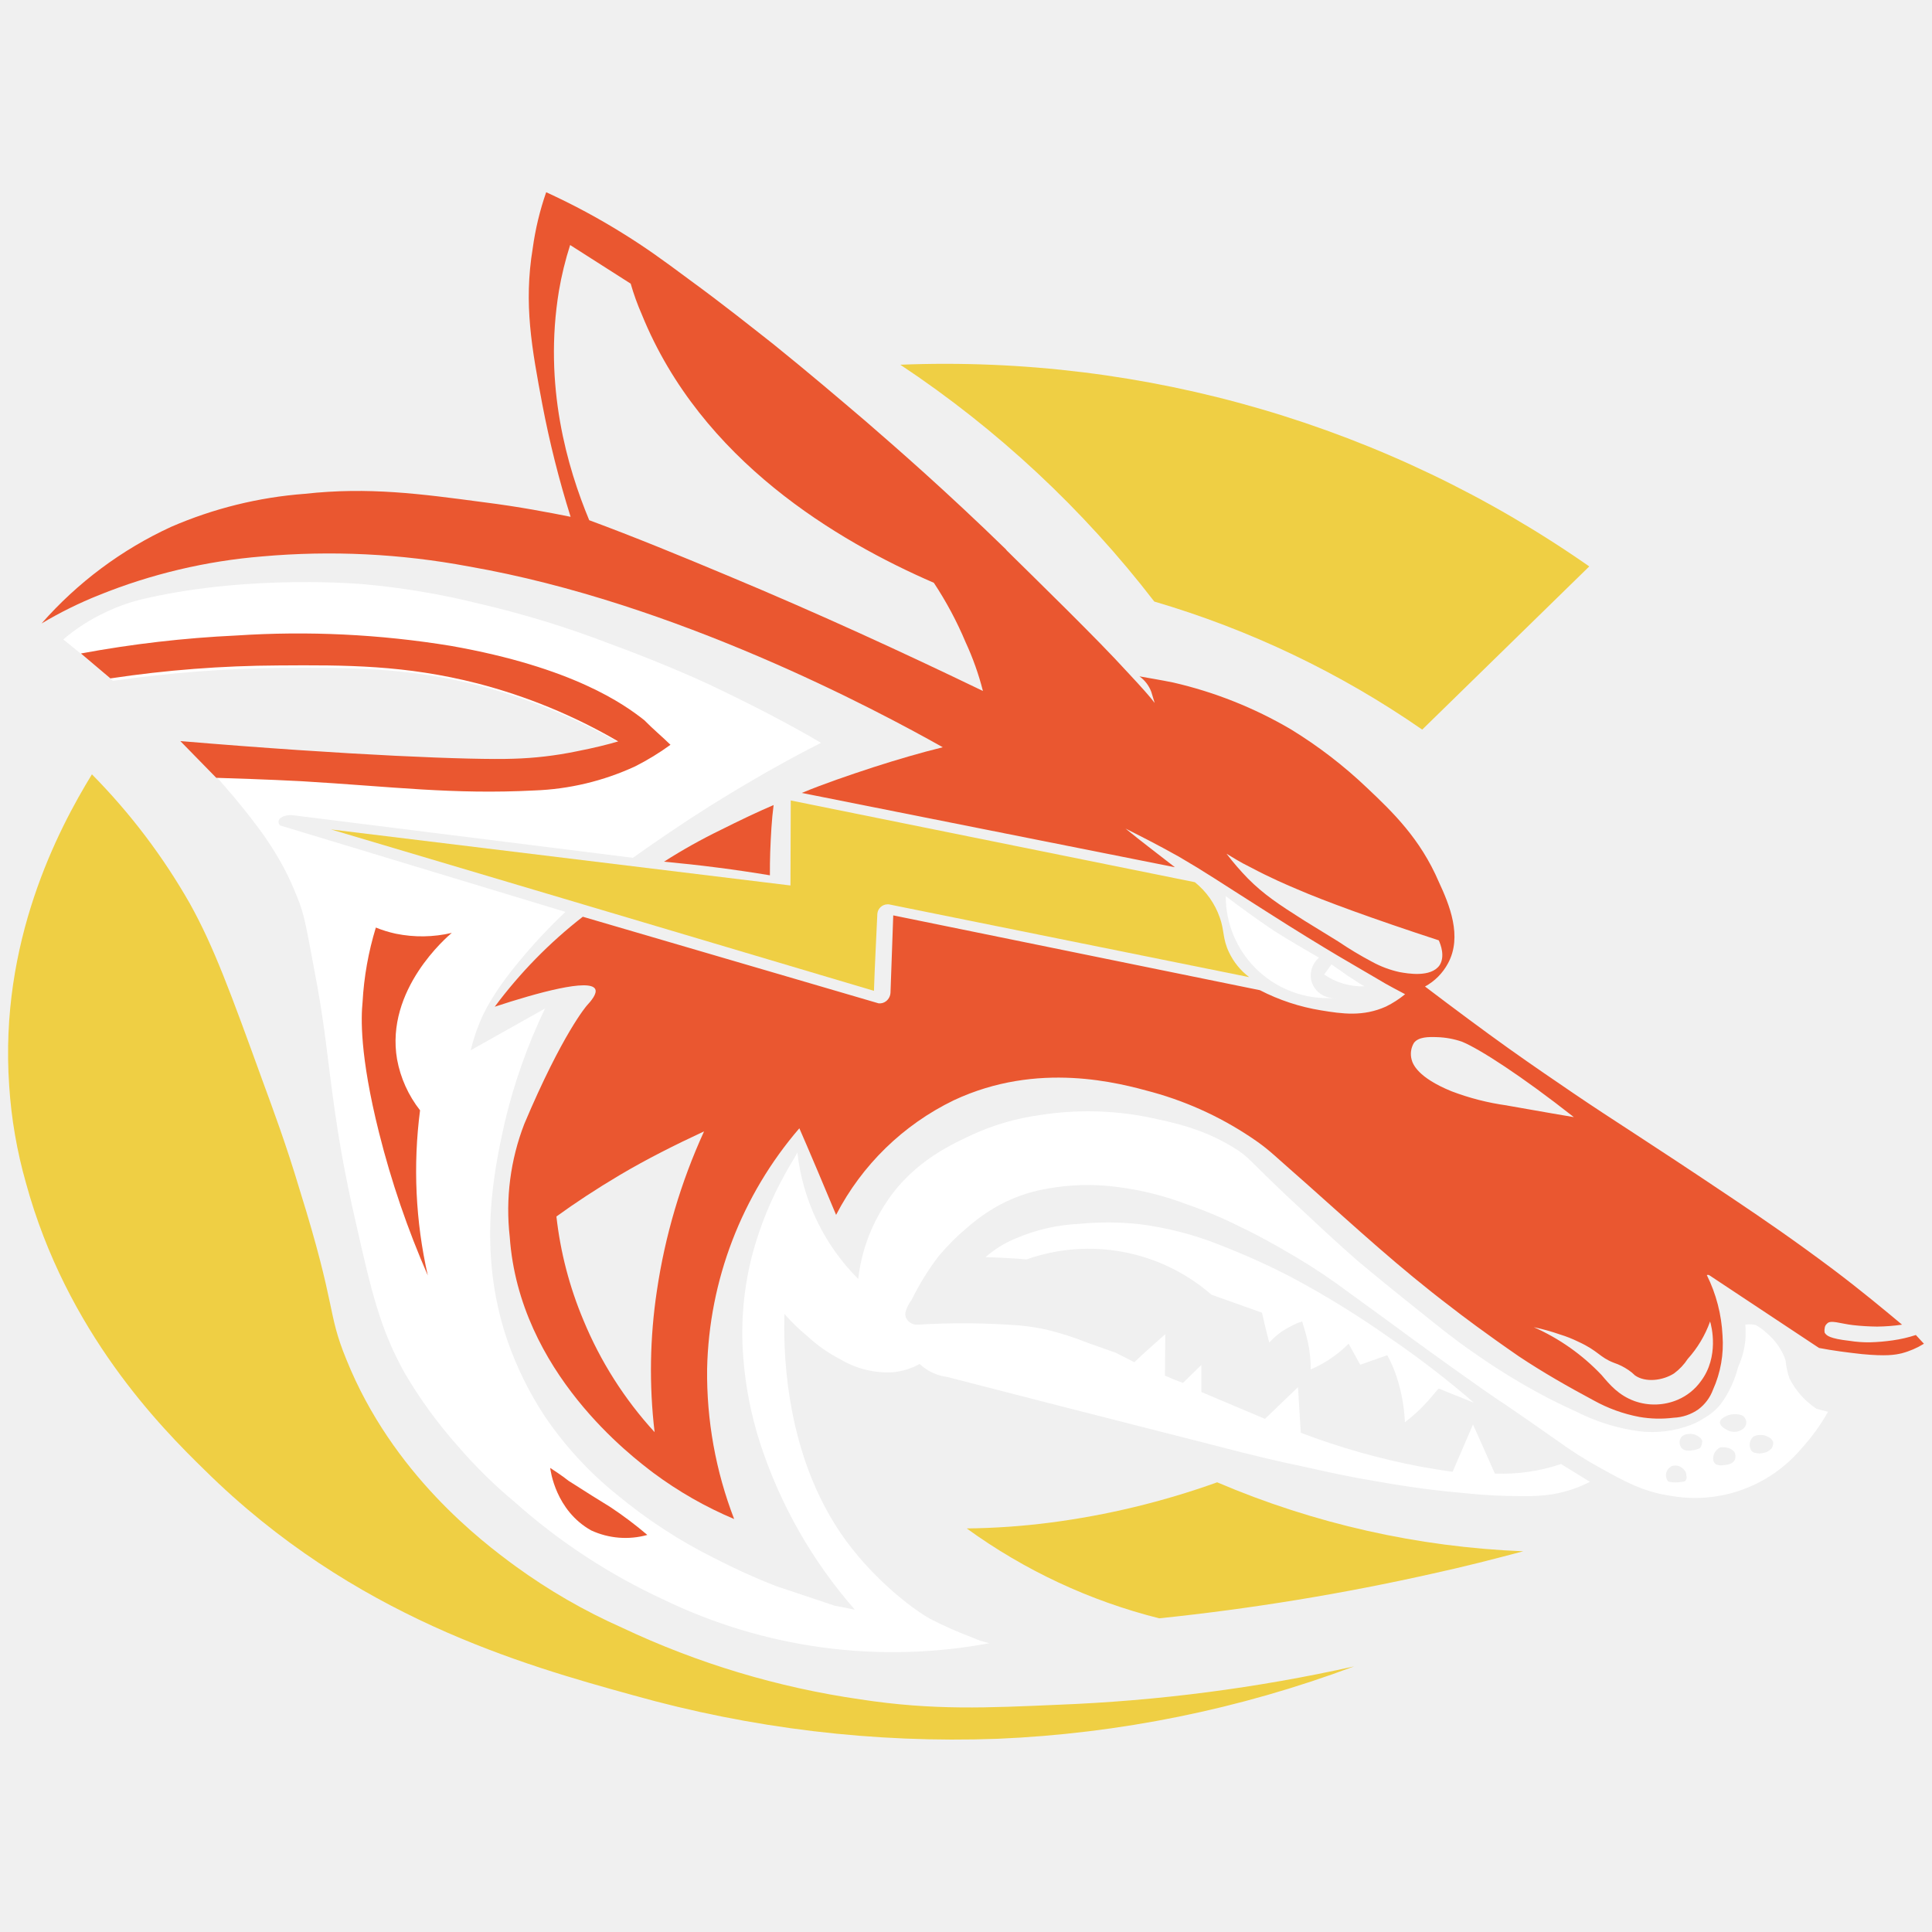
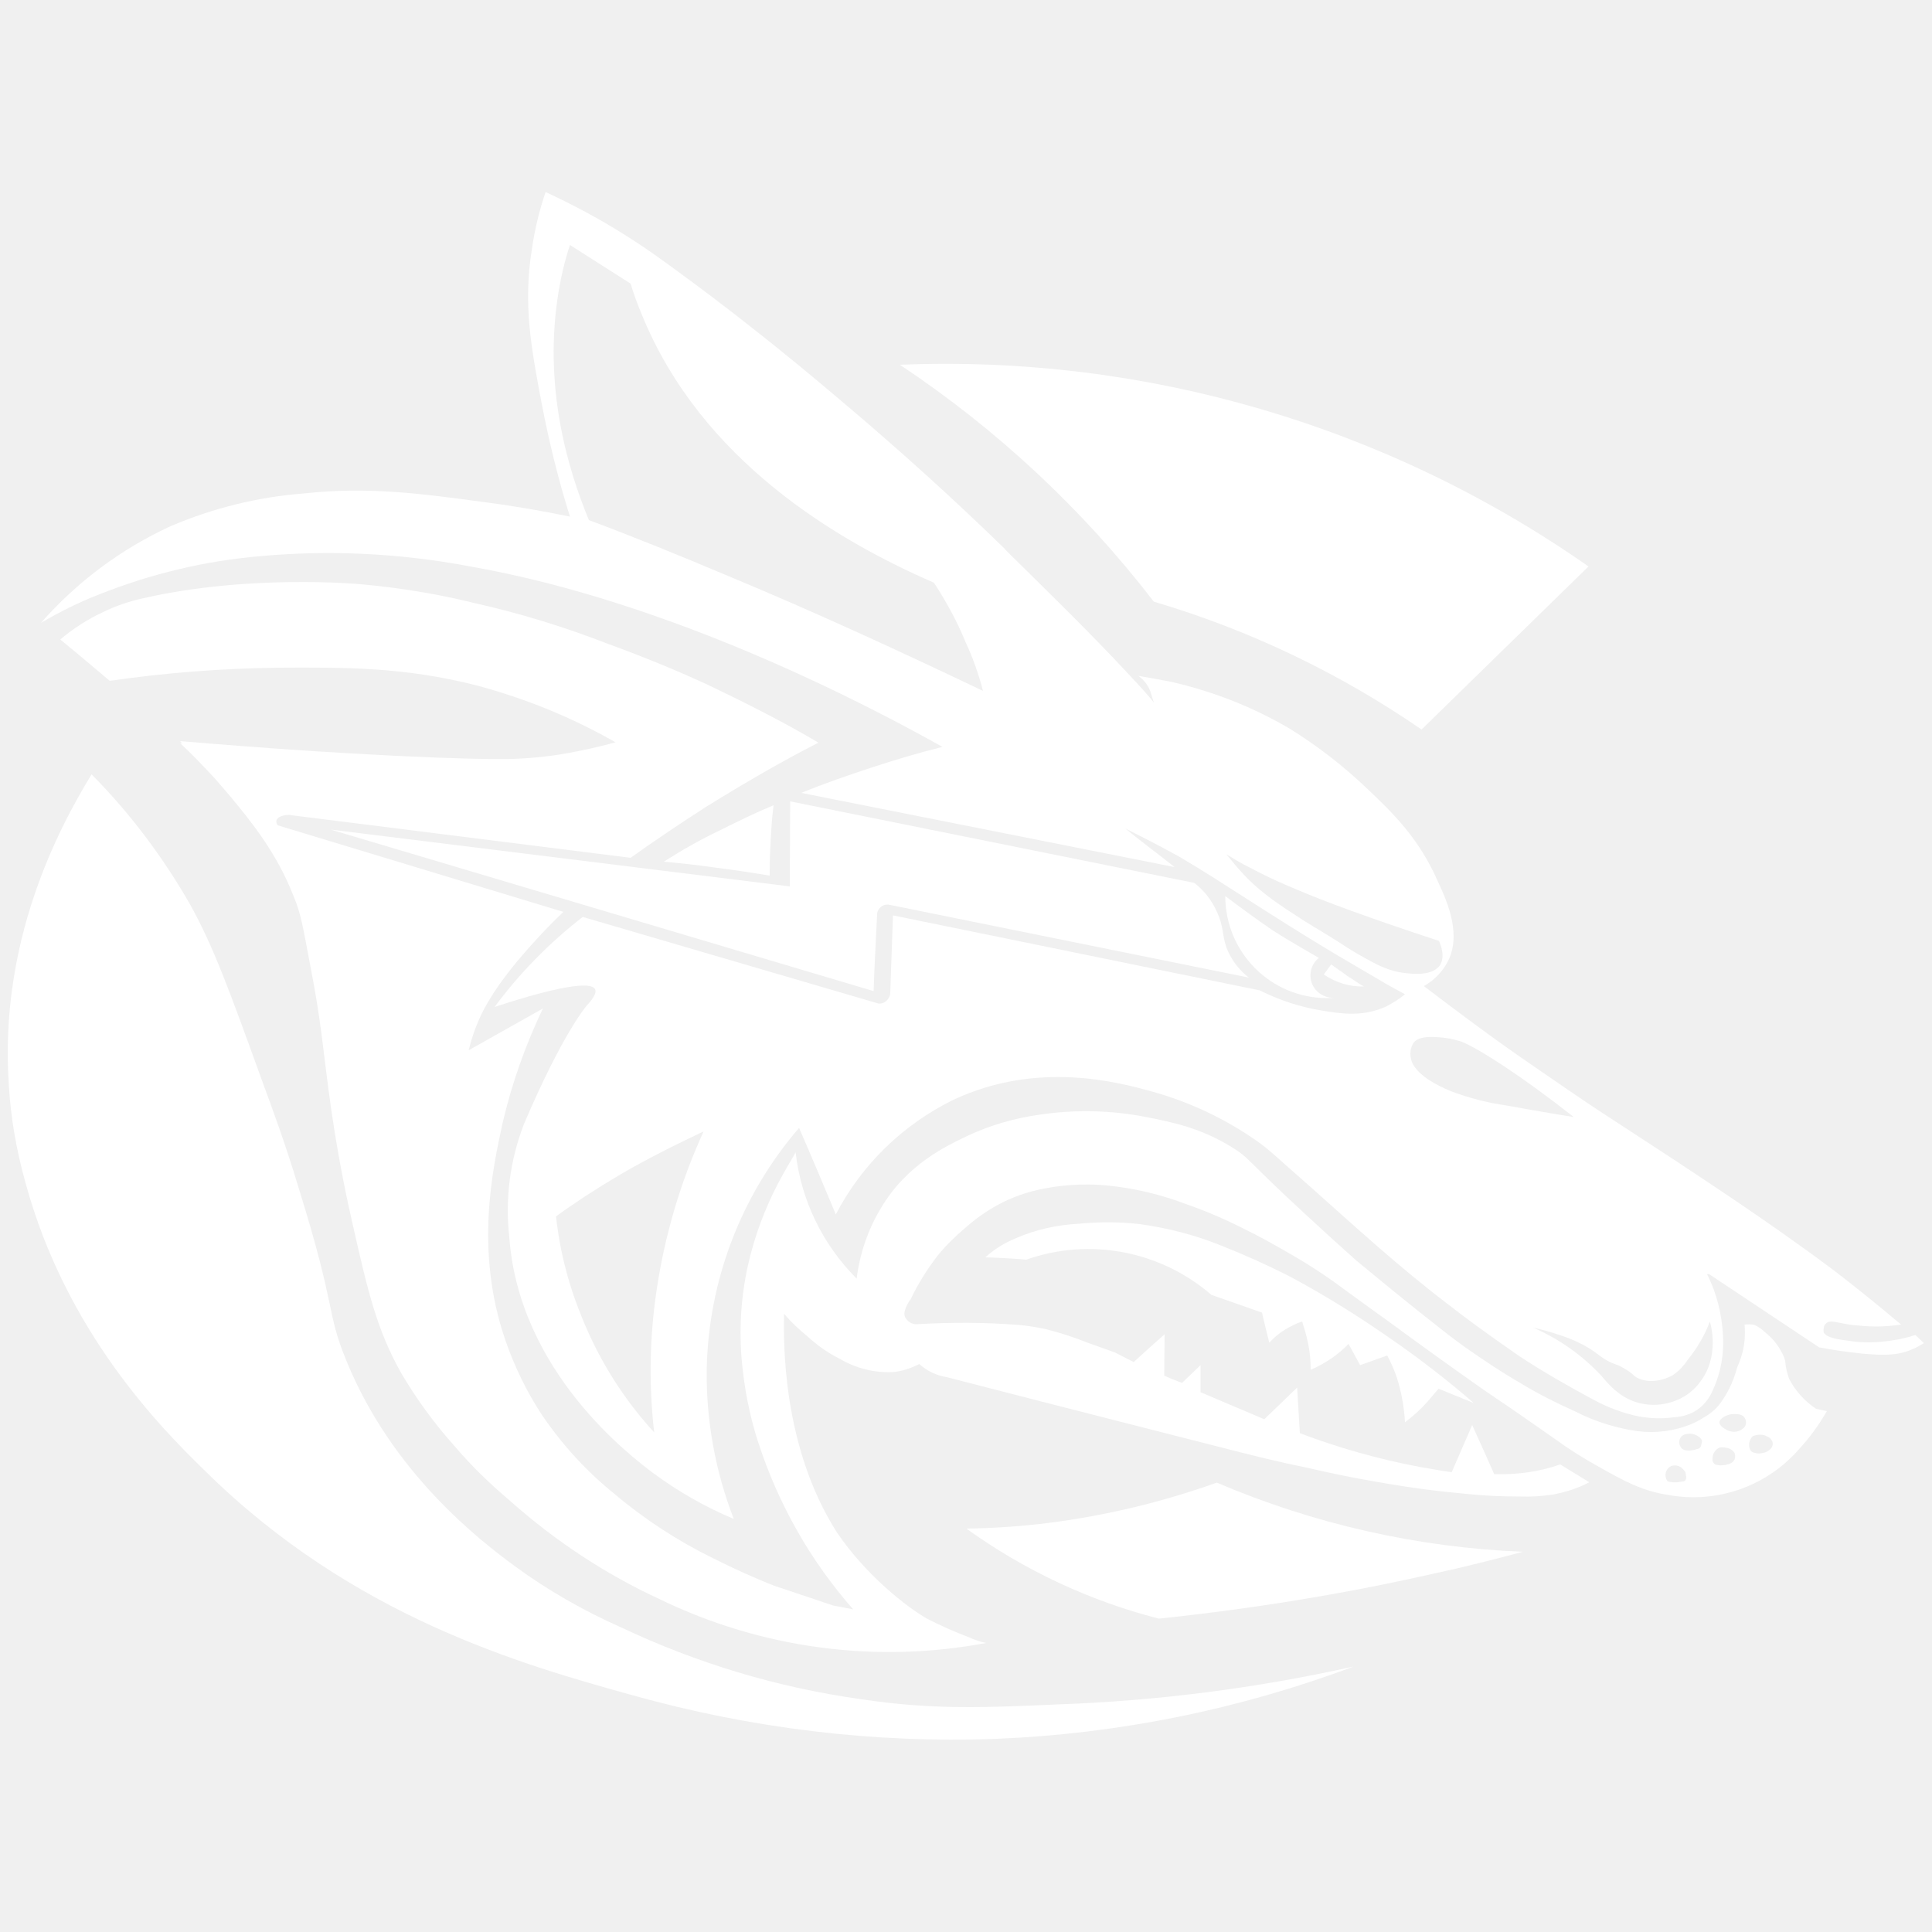
- <svg xmlns="http://www.w3.org/2000/svg" id="Слой_1" data-name="Слой 1" viewBox="0 0 500 500">
-   <defs>
-     <style>.cls-1,.cls-3{fill:#fff;}.cls-1{fill-opacity:0;}.cls-2{fill:#ea5730;}.cls-4{fill:#efcf44;}</style>
-   </defs>
-   <rect class="cls-1" width="500" height="500" />
-   <path class="cls-2" d="M495.82,345.5a34.8,34.8,0,0,1-5.95,1.38,50.79,50.79,0,0,1-5.95.51,30.86,30.86,0,0,1-5.24-.38c-5.24-.59-6-1.38-6.45-2.1a2.87,2.87,0,0,1,0-1.17,1.65,1.65,0,0,1,.59-1.17c.88-1.09,3.47,0,6.74.37a62.37,62.37,0,0,0,6.24.38,48.18,48.18,0,0,0,6.45-.5c-4.27-3.56-10.43-8.72-17.93-14.37-9.8-7.33-17.47-12.61-25.59-18.06-24.09-16.17-30.46-19.94-41.56-27.48-4.65-3.18-10.31-7-16.76-11.6s-13.7-10-21.62-16a14.75,14.75,0,0,0,5.95-6c3.77-6.95.38-15.16-2.39-21.11-4.77-11.1-11.81-17.93-18.56-24.3a117.16,117.16,0,0,0-19.73-15.16,107.84,107.84,0,0,0-30.46-12.11c-3.47-.71-6.53-1.18-8.71-1.59a8.66,8.66,0,0,1,3.06,4l.88,2.89c-1.17-1.6-3.48-4.15-6.45-7.34-5.45-5.94-9.51-10-16.17-16.67-15.88-15.75-15.67-15.37-15.88-15.75-15.59-15.17-28.16-26.1-36.28-33.14-7.33-6.24-14.29-12.19-23.88-19.94-5.45-4.27-12.7-10.1-21.83-16.76-7.33-5.45-11.19-8.21-16.76-11.69a174.54,174.54,0,0,0-20.23-10.89,75,75,0,0,0-3.48,14.5c-2.39,14.49-.21,26,2.47,40.34a259.1,259.1,0,0,0,7.33,29.16c-5.44-1.09-13.19-2.6-22.49-3.77-16.38-2.18-29.75-4-46.3-2.18a107.18,107.18,0,0,0-34.6,8.55,100.52,100.52,0,0,0-33.52,25A104.79,104.79,0,0,1,25.64,154a143.92,143.92,0,0,1,42.22-10,195.85,195.85,0,0,1,53.46,2.6c53.46,9.3,105.62,37.2,122.67,46.79-5.66,1.39-11.82,3.19-17.93,5.16-6.66,2.18-12.78,4.27-18.56,6.66l96.57,19.23c-4.28-3.35-8.55-6.54-12.78-10,3.18,1.6,8,4,13.78,7.25,7.33,4.28,9.3,5.74,22.79,14.29,16,10.22,23.8,14.49,28.45,17.26,3.06,1.88,5.74,3.18,7.33,4.06a25.43,25.43,0,0,1-4.94,3.19c-5.95,2.68-11.4,1.88-16.76,1a53,53,0,0,1-15.88-5.23l-94.89-19.36c-.21,6.74-.5,13.41-.71,20a3,3,0,0,1-1.09,2.17,2.68,2.68,0,0,1-2,.59l-76.54-22.41a120.87,120.87,0,0,0-22.79,23.29c11.18-3.69,24.59-7.33,26-4.57.59,1.18-1.17,3.19-2.18,4.28,0,0-6.24,7.12-16.17,30.62a61.69,61.69,0,0,0-3.77,29.24c2.47,35.11,31.84,57,37.2,61.09A100.54,100.54,0,0,0,190,393.13a104.53,104.53,0,0,1-7-38.87A98.7,98.7,0,0,1,206.87,292c1.59,3.56,8,18.73,9.51,22.41a67.32,67.32,0,0,1,30.46-29.66c21.82-10.22,42.73-4.48,51.44-2.09a88.19,88.19,0,0,1,27.07,12.78c3.47,2.47,4.27,3.47,13.07,11.18C351,317.81,362,328,375.62,338.34c2.39,1.88,8.84,6.74,17.47,12.69,6.24,4.15,12.69,7.83,19.36,11.4a39.41,39.41,0,0,0,11.81,4.27,29.85,29.85,0,0,0,8.84.21,12,12,0,0,0,6.45-2.18,11.17,11.17,0,0,0,3.77-5.07,28.93,28.93,0,0,0,2.47-14A39.44,39.44,0,0,0,441.73,330a.76.76,0,0,1,.59,0l28.44,18.85c3.69.71,7.33,1.17,11.11,1.59,6.24.59,8.54.21,10.3-.21a20.94,20.94,0,0,0,5.74-2.47ZM188.39,149c-12.1-5.07-24.08-10-35.9-14.37-5.65-13.58-11.9-34.82-7.83-59.41a86.08,86.08,0,0,1,2.89-11.81l15.67,10a64,64,0,0,0,2.89,8c15.37,37.87,50.69,58.61,75.57,69.42a93.25,93.25,0,0,1,8.22,15.38,72.9,72.9,0,0,1,4.48,12.61C233.31,168.66,211.52,158.65,188.39,149ZM170,334.06a137.37,137.37,0,0,0-.59,36.58A98.56,98.56,0,0,1,151,341.69a97.08,97.08,0,0,1-7-26.86c4.78-3.47,10.31-7.12,16.38-10.72,7-4.15,14.37-7.84,21.83-11.31A152.91,152.91,0,0,0,170,334.06Zm192.17-82.49a26.59,26.59,0,0,1-7.12-2.68,94.51,94.51,0,0,1-8.72-5.24c-5.57-3.47-4.77-2.89-8.84-5.44-6.74-4.27-10.43-6.75-14.49-10.81a70.36,70.36,0,0,1-5.57-6.45c1.51.88,3.47,2.18,6.16,3.48,5.44,2.89,9.63,4.65,12.19,5.73,6.66,2.9,19.52,7.63,36.57,13.2.5,1.09,1.68,4.15.21,6.45-2.26,3.23-8.29,2.14-10.39,1.76ZM390,286.09a65.24,65.24,0,0,1-14.37-3.68c-8.71-3.56-10-7-10.31-8.21a5.57,5.57,0,0,1,.59-4.28c1.17-1.59,3.77-1.59,6-1.51a21.86,21.86,0,0,1,6.45,1.18c4.57,1.88,15.38,8.84,28.95,19.52-8-1.34-13.87-2.43-17.26-3ZM442.57,342c.38,1.18,2.39,9.14-2.39,15.46a14.24,14.24,0,0,1-5.95,4.78,15.36,15.36,0,0,1-11.18.37c-4.15-1.5-6.46-4.27-8.55-6.74a54.72,54.72,0,0,0-17.56-12.4,55.83,55.83,0,0,1,6.75,1.88,31.72,31.72,0,0,1,4.78,1.89c5.23,2.39,5.44,4,9.21,5.45a15.1,15.1,0,0,1,3.77,1.88,10.54,10.54,0,0,1,1.68,1.38c2.68,1.89,7.12,1.39,10.1-.5a14.47,14.47,0,0,0,3.56-3.77,29.1,29.1,0,0,0,5.78-9.68Z" />
-   <path class="cls-2" d="M171.85,223a145.2,145.2,0,0,1,14.66-8.21c4.78-2.39,9.3-4.57,13.7-6.45-.5,3.77-.71,7.83-.88,12.19-.08,2.09-.08,4.06-.08,6-4.28-.71-8.72-1.38-13.58-2C181,223.92,176.29,223.42,171.85,223Z" />
-   <path class="cls-3" d="M317.22,231.92a26.37,26.37,0,0,0,26.39,26.4,22.68,22.68,0,0,0,2.39-.09,6,6,0,0,1-6.74-4.94,6.15,6.15,0,0,1,2.09-5.45c-3.77-2.17-7.75-4.48-11.9-7.12C325,237.71,320.91,234.73,317.22,231.92Z" />
-   <path class="cls-3" d="M344.58,249.6l-1.89,2.6a17.27,17.27,0,0,0,10.43,3.06c-1.38-.71-2.89-1.89-4.27-2.68C347.47,251.57,346,250.57,344.58,249.6Z" />
-   <path class="cls-4" d="M85.67,214.66l140.51,41.77c.21-6.66.59-13.4.88-20a2.68,2.68,0,0,1,2.6-2.39H230l93.3,18.85a17.29,17.29,0,0,1-5.24-6.45c-1.68-3.48-1.17-5.66-2.39-9a20.24,20.24,0,0,0-6.45-9.13L204.65,207.16l-.08,22Z" />
-   <path class="cls-3" d="M470.13,364.6a20.46,20.46,0,0,1-7-7.83,18.77,18.77,0,0,1-1-4.57,10.94,10.94,0,0,0-.88-2.18,16.41,16.41,0,0,0-4.27-5.23,10.9,10.9,0,0,0-2.68-1.89,6.56,6.56,0,0,0-2.6-.08,33,33,0,0,1,0,4,22.18,22.18,0,0,1-1.89,7,28.1,28.1,0,0,1-3.77,8.54,14,14,0,0,1-4.77,4.49,18.09,18.09,0,0,1-5,2.38,27.85,27.85,0,0,1-14,.88A50.9,50.9,0,0,1,408,365.36,147.89,147.89,0,0,1,393.72,358c-5.45-3.19-9.51-5.95-12.61-8.13-5.45-3.77-9-6.75-14-10.73-3.36-2.68-8.72-6.95-15.67-12.77-4.65-4.07-7.84-7-13.07-11.9-15.17-14-14.5-14.5-18.35-17-8.55-5.45-16.38-6.95-22.92-8.34a79.65,79.65,0,0,0-27.78-.58,62.49,62.49,0,0,0-18.43,5.44c-5.45,2.6-15.75,7.34-22.62,18.94a44.54,44.54,0,0,0-6.16,18.06,54.73,54.73,0,0,1-15.75-32.72c-.71,1.38-1.89,3.18-3.19,5.57a90.74,90.74,0,0,0-8.33,20.32,80.37,80.37,0,0,0-2.48,27.19,96.44,96.44,0,0,0,4.28,21.91,123.29,123.29,0,0,0,24.59,43.32L216,415.55l-15.16-5.07a161.88,161.88,0,0,1-15.75-7.12,130.16,130.16,0,0,1-25.6-16.68,92.79,92.79,0,0,1-18.56-20.23,88.69,88.69,0,0,1-9.72-19.82c-7.75-23-3.35-43.74-.59-56.14A146.07,146.07,0,0,1,141.05,261l-19.23,10.81a47.87,47.87,0,0,1,2.39-7.33c.71-1.68,2.89-7,10.31-15.88A141.89,141.89,0,0,1,146.33,236L72.47,213.62a1.25,1.25,0,0,1-.37-1.09c.08-.88,1.38-1.59,3.35-1.59L163.8,222c6-4.28,12.7-8.84,19.73-13.28,10-6.25,19.74-11.82,28.95-16.47-7.24-4.27-16.17-9-26.18-13.78-3.77-1.89-14.29-6.66-28.57-11.9a254.62,254.62,0,0,0-34.1-10.43,195.46,195.46,0,0,0-29.46-4.94S65.6,148.55,38,154.8a47.8,47.8,0,0,0-10.73,3.68,48.31,48.31,0,0,0-10.89,7l5.24,4.27,7.62,6.45a329.31,329.31,0,0,1,43.44-3.35c17.56-.08,32.81-.21,51.58,4.65a148,148,0,0,1,36.4,15c-3.68,1.09-7.33,1.88-10.89,2.6-5.45.88-10.81,1.5-16.17,1.88-10,.38-42.36-.88-86.09-4.57,2.89,2.69,6,5.95,9.3,9.51h0c1.17,1.39,2.47,2.9,3.68,4.28,5.74,6.95,12.11,14.79,16.38,25.89,1.89,4.27,2.6,9,4.28,17.93,3,15.29,3.35,22.33,5.44,37.08.88,6.15,2.47,16.38,5.45,29.07,4.15,18.56,6.45,27.94,12.69,39.17a119.36,119.36,0,0,0,13.79,18.94,122.82,122.82,0,0,0,14.49,14.28,156.53,156.53,0,0,0,38.67,25.39,136.13,136.13,0,0,0,84.38,11.31,22.61,22.61,0,0,1-4.49-1.5,102.24,102.24,0,0,1-10.81-4.78c-5.15-2.89-15.66-11.1-23.29-22.33C202.35,374.24,202.85,347,203,340.05a51.08,51.08,0,0,0,5.94,5.74,37.66,37.66,0,0,0,8.55,6,23.87,23.87,0,0,0,13.58,3.35A17.82,17.82,0,0,0,238,353a12.87,12.87,0,0,0,7.12,3.35c36.78,9.51,64.48,16.47,76.25,19.52,2.47.59,8.55,2.18,16.38,3.77,6.16,1.39,11.6,2.6,18.73,3.77,9.13,1.6,15.46,2.39,23,3.06a132.46,132.46,0,0,0,14.28.72,43.91,43.91,0,0,0,8.21-.51,33.52,33.52,0,0,0,9.51-3.18L404,378.89a47.62,47.62,0,0,1-17.13,2.47c-1.89-4.27-3.77-8.54-5.66-12.69l-5.28,12.23c-2.89-.38-5.57-.88-8.54-1.38a184.79,184.79,0,0,1-30.75-8.72c-.21-4-.51-7.83-.72-11.81l-8.54,8.21-16.47-6.95v-7l-4.77,4.65c-1.59-.58-3.06-1.17-4.65-1.88l.08-10.73c-2.68,2.39-5.44,4.78-8,7.25l-4.86-2.47-7-2.47a81.93,81.93,0,0,0-10.81-3.48,58.92,58.92,0,0,0-7-1.09,192.09,192.09,0,0,0-26.4-.21,3.09,3.09,0,0,1-3.06-1.88,2.42,2.42,0,0,1,0-1.68,9.27,9.27,0,0,1,1.51-2.89,66.44,66.44,0,0,1,7-11.31,57.68,57.68,0,0,1,7.33-7.33A45.72,45.72,0,0,1,258.4,312a39.66,39.66,0,0,1,12.11-4.28,58.65,58.65,0,0,1,18.93-.5,78.5,78.5,0,0,1,17.77,4.48,111.33,111.33,0,0,1,14.16,6c4,1.88,8.71,4.48,14,7.62a151,151,0,0,1,13.87,9.3c4.27,3.06,6.95,5.07,10.09,7.33,9.81,7.25,17.47,12.7,24.89,17.93,6.45,4.49,2,1.18,18.73,12.91a104.28,104.28,0,0,0,11.6,7.33c5.74,3.18,10.73,5.95,17.55,6.95a36.06,36.06,0,0,0,34-12.06,53.2,53.2,0,0,0,7-9.64ZM436.2,383.25c-.21.21-.59.21-1.89.37a7.26,7.26,0,0,1-2.59-.21,2.57,2.57,0,0,1,.21-3.47,3.93,3.93,0,0,1,.71-.51,3,3,0,0,1,1.88,0,3.49,3.49,0,0,1,1.51,1.18,1.85,1.85,0,0,1,.38,1.17A1.62,1.62,0,0,1,436.2,383.25Zm4.06-8.93a1.25,1.25,0,0,1-1,.72c-1.09.37-3.48.88-4.27-.59a2.29,2.29,0,0,1,.2-2.6,2.44,2.44,0,0,1,1.6-.71,3.69,3.69,0,0,1,2.89.71,1.8,1.8,0,0,1,.88,1.17,6,6,0,0,1-.3,1.3Zm8.76,3.4a2.3,2.3,0,0,1-1.17,1.09,5.43,5.43,0,0,1-1.89.37,3.24,3.24,0,0,1-1.88-.21,1.73,1.73,0,0,1-.72-1.5,3.22,3.22,0,0,1,1.89-2.9,5.52,5.52,0,0,1,2.18.21A3,3,0,0,1,449,376a3.09,3.09,0,0,1,0,1.76Zm2.18-8a3.76,3.76,0,0,1-4.48.21c-.21-.09-1.68-.88-1.6-1.89s2-1.88,3.06-2c.21,0,2.89-.37,3.48,1.09a2,2,0,0,1-.46,2.56Zm7.12,5.28a3.29,3.29,0,0,1-1.88,1,3.85,3.85,0,0,1-2.18,0,1.44,1.44,0,0,1-1.18-.88,2.86,2.86,0,0,1,.72-3.35,3.71,3.71,0,0,1,2-.38,3.05,3.05,0,0,1,1.6.38,2.63,2.63,0,0,1,1.5,1.38,2.51,2.51,0,0,1-.54,1.85Z" />
-   <path class="cls-3" d="M255.05,325.35c1.59,0,9,.38,10.6.59a48.38,48.38,0,0,1,47.88,9.13l13.07,4.65c.59,2.6,1.18,5.15,1.89,7.75a17.89,17.89,0,0,1,5.66-4.27A13.38,13.38,0,0,1,337,342c.58,1.89,1.09,3.56,1.5,5.45a32.76,32.76,0,0,1,.72,6.95,30.64,30.64,0,0,0,9.8-6.66l3,5.45,7-2.47a31.65,31.65,0,0,1,2.47,5.74,43.87,43.87,0,0,1,2.1,11.6,39.9,39.9,0,0,0,5.73-5.24c1-1.08,2-2.38,3-3.47l9.13,3.68a237.37,237.37,0,0,0-21.32-16.46,243.08,243.08,0,0,0-26.19-16.17,187.51,187.51,0,0,0-18.05-8.13,85.16,85.16,0,0,0-20.91-5.45,76.73,76.73,0,0,0-15.75-.08,46.88,46.88,0,0,0-16.38,3.77A27.82,27.82,0,0,0,255.05,325.35Z" />
-   <path class="cls-2" d="M173.52,192.75a66.15,66.15,0,0,1-9.13,5.58,68,68,0,0,1-26.1,6.24c-21.12,1.09-36.7-1-60.2-2.39-9.51-.5-17.26-.71-22.12-.88h0l-9.3-9.51c43.73,3.69,76,4.94,86.17,4.57a93.84,93.84,0,0,0,16.26-1.89c4.56-.88,8.54-1.88,10.89-2.6a143.92,143.92,0,0,0-36.41-15c-18.72-4.78-34-4.78-51.57-4.65a301.27,301.27,0,0,0-43.44,3.35l-7.63-6.45a295.72,295.72,0,0,1,40.18-4.65,244,244,0,0,1,55.55,2.68c31.63,5.57,44.91,15.16,50.07,19.23C169,188.69,171.43,190.7,173.52,192.75Z" />
-   <path class="cls-2" d="M97.27,240.05a31.16,31.16,0,0,0,5.16,1.59,33.71,33.71,0,0,0,14.49-.21c-1.17,1-17.26,14.67-14.16,32.72a30.19,30.19,0,0,0,5.95,13.2,122.23,122.23,0,0,0,2,42.73,234.16,234.16,0,0,1-12.61-36.91c-5.07-20.23-4.65-29.95-4.27-33.8A81.07,81.07,0,0,1,97.27,240.05Z" />
-   <path class="cls-4" d="M250.19,395.56a184.07,184.07,0,0,0,21.53-1.5A206.64,206.64,0,0,0,315,383.62a224.26,224.26,0,0,0,79.22,17.85c-7.54,2-15.29,4-23.29,5.74A611,611,0,0,1,300,418.82a145,145,0,0,1-49.81-23.26Z" />
-   <path class="cls-4" d="M350.44,431.26A299.39,299.39,0,0,1,258.11,450a306.92,306.92,0,0,1-94.39-11.31C135.27,430.84,91.41,418.44,53,380.48c-11.4-11.1-35.78-35.78-46.29-74.36A119.65,119.65,0,0,1,2.38,281c-2.59-37.2,12.61-66.23,21.41-80.6a160.43,160.43,0,0,1,25.39,33.52c6.16,11.1,10.43,22.79,18.85,46,2.6,7.12,6,16.17,9.51,27.94,9.72,31.13,7,31.55,12.11,44,11.9,29.54,34.9,47,43.74,53.46A150.81,150.81,0,0,0,161,421.25a216.59,216.59,0,0,0,61.67,18.55c18.94,2.9,33,2.18,51.16,1.39A428.27,428.27,0,0,0,350.44,431.26Z" />
-   <path class="cls-4" d="M233,94.39a274.94,274.94,0,0,1,65.73,61.29,241,241,0,0,1,69.34,33.14l43.23-42.23A291.12,291.12,0,0,0,233,94.39Z" />
-   <path class="cls-2" d="M142.39,379.9c1.09.71,2.9,1.88,4.78,3.35,5.24,3.35,7.33,4.65,10.73,6.74a99.77,99.77,0,0,1,9.63,7.25A21.11,21.11,0,0,1,153,396.07C143.78,390.91,142.48,380.57,142.39,379.9Z" />
+ <svg xmlns="http://www.w3.org/2000/svg" version="1.1" id="Слой_1" x="0px" y="0px" viewBox="0 0 500 500" style="enable-background:new 0 0 500 500;" xml:space="preserve">
+   <style type="text/css">
+ 	.st0{fill:#FFFFFF;fill-opacity:0;}
+ 	.st1{fill:#FFFFFF;}
+ </style>
+   <rect class="st0" width="500" height="500" />
+   <g>
+     <path class="st1" d="M495.7,345.5c-1.9,0.6-3.9,1.1-6,1.4c-2,0.3-4,0.5-6,0.5c-1.8,0-3.5-0.1-5.2-0.4c-5.2-0.6-6-1.4-6.5-2.1   c-0.1-0.4-0.1-0.8,0-1.2c0-0.5,0.2-0.9,0.6-1.2c0.9-1.1,3.5,0,6.7,0.4c2.1,0.2,4.2,0.4,6.2,0.4c2.2,0,4.3-0.2,6.5-0.5   c-4.3-3.6-10.4-8.7-17.9-14.4c-9.8-7.3-17.5-12.6-25.6-18.1c-24.1-16.2-30.5-19.9-41.6-27.5c-4.6-3.2-10.3-7-16.8-11.6   s-13.7-10-21.6-16c2.5-1.4,4.6-3.5,6-6c3.8-6.9,0.4-15.2-2.4-21.1c-4.8-11.1-11.8-17.9-18.6-24.3c-6-5.7-12.6-10.8-19.7-15.2   c-9.5-5.6-19.7-9.6-30.5-12.1c-3.5-0.7-6.5-1.2-8.7-1.6c1.4,1,2.5,2.4,3.1,4l0.9,2.9c-1.2-1.6-3.5-4.1-6.5-7.3   c-5.5-5.9-9.5-10-16.2-16.7C260,142,260.2,142.4,260,142c-15.4-15-27.9-25.9-36.1-33c-7.3-6.2-14.3-12.2-23.9-19.9   c-5.4-4.3-12.7-10.1-21.8-16.8c-7.3-5.4-11.2-8.2-16.8-11.7c-6.5-4.1-13.3-7.7-20.2-10.9c-1.6,4.7-2.8,9.6-3.5,14.5   c-2.4,14.5-0.2,26,2.5,40.3c1.9,9.9,4.3,19.6,7.3,29.2c-5.4-1.1-13.2-2.6-22.5-3.8c-16.4-2.2-29.8-4-46.3-2.2   c-11.9,0.9-23.6,3.8-34.6,8.5c-12.8,5.9-24.2,14.4-33.5,25c4.8-2.8,9.7-5.3,14.9-7.3c13.5-5.4,27.7-8.8,42.2-10   c17.9-1.6,35.8-0.7,53.5,2.6c53.5,9.3,105.6,37.2,122.7,46.8c-5.7,1.4-11.8,3.2-17.9,5.2c-6.7,2.2-12.8,4.3-18.6,6.7l96.6,19.2   c-4.3-3.4-8.5-6.5-12.8-10c3.2,1.6,8,4,13.8,7.2c7.3,4.3,9.3,5.7,22.8,14.3c16,10.2,23.8,14.5,28.5,17.3c3.1,1.9,5.7,3.2,7.3,4.1   c-1.5,1.3-3.2,2.3-4.9,3.2c-6,2.7-11.4,1.9-16.8,1c-5.5-0.9-10.9-2.7-15.9-5.2l-94.9-19.4c-0.2,6.7-0.5,13.4-0.7,20   c0,0.8-0.4,1.6-1.1,2.2c-0.6,0.5-1.3,0.7-2,0.6l-76.5-22.4c-8.6,6.7-16.3,14.5-22.8,23.3c11.2-3.7,24.6-7.3,26-4.6   c0.6,1.2-1.2,3.2-2.2,4.3c0,0-6.2,7.1-16.2,30.6c-3.6,9.3-4.9,19.3-3.8,29.2c2.5,35.1,31.8,57,37.2,61.1   c6.5,4.8,13.5,8.8,20.9,11.9c-4.8-12.4-7.2-25.6-7-38.9c0.5-22.9,8.9-44.9,23.9-62.3c1.6,3.6,8,18.7,9.5,22.4   c6.7-12.9,17.4-23.3,30.5-29.7c21.8-10.2,42.7-4.5,51.4-2.1c9.7,2.7,18.8,7,27.1,12.8c3.5,2.5,4.3,3.5,13.1,11.2   c12.6,11.2,23.6,21.4,37.2,31.7c2.4,1.9,8.8,6.7,17.5,12.7c6.2,4.1,12.7,7.8,19.4,11.4c3.7,2,7.7,3.5,11.8,4.3   c2.9,0.5,5.9,0.6,8.8,0.2c2.3-0.1,4.6-0.8,6.5-2.2c1.7-1.3,3-3.1,3.8-5.1c2-4.4,2.8-9.2,2.5-14c-0.3-5.4-1.6-10.8-4.1-15.7   c0.2-0.1,0.4-0.1,0.6,0l28.4,18.9c3.7,0.7,7.3,1.2,11.1,1.6c6.2,0.6,8.5,0.2,10.3-0.2c2-0.5,4-1.4,5.7-2.5L495.7,345.5z M188.3,149   c-12.1-5.1-24.1-10-35.9-14.4c-5.6-13.6-11.9-34.8-7.8-59.4c0.7-4,1.6-7.9,2.9-11.8l15.7,10c0.8,2.7,1.8,5.4,2.9,8   c15.4,37.9,50.7,58.6,75.6,69.4c3.2,4.9,6,10,8.2,15.4c1.9,4.1,3.4,8.3,4.5,12.6C233.2,168.7,211.4,158.6,188.3,149z M169.9,334.1   c-1.8,12.1-2,24.4-0.6,36.6c-7.8-8.5-14-18.3-18.4-29c-3.6-8.6-6-17.6-7-26.9c4.8-3.5,10.3-7.1,16.4-10.7c7-4.1,14.4-7.8,21.8-11.3   C176.1,305.9,172,319.8,169.9,334.1z M362.1,251.6c-2.5-0.5-4.9-1.5-7.1-2.7c-3-1.6-5.9-3.3-8.7-5.2c-5.6-3.5-4.8-2.9-8.8-5.4   c-6.7-4.3-10.4-6.8-14.5-10.8c-2-2-3.8-4.2-5.6-6.4c1.5,0.9,3.5,2.2,6.2,3.5c5.4,2.9,9.6,4.6,12.2,5.7c6.7,2.9,19.5,7.6,36.6,13.2   c0.5,1.1,1.7,4.1,0.2,6.4C370.2,253,364.2,251.9,362.1,251.6L362.1,251.6z M389.9,286.1c-4.9-0.7-9.7-1.9-14.4-3.7   c-8.7-3.6-10-7-10.3-8.2c-0.4-1.4-0.2-3,0.6-4.3c1.2-1.6,3.8-1.6,6-1.5s4.4,0.5,6.5,1.2c4.6,1.9,15.4,8.8,29,19.5   C399.2,287.8,393.3,286.7,389.9,286.1L389.9,286.1z M442.5,342c0.4,1.2,2.4,9.1-2.4,15.5c-1.5,2.1-3.6,3.8-6,4.8   c-3.5,1.5-7.5,1.7-11.2,0.4c-4.1-1.5-6.5-4.3-8.5-6.7c-5-5.3-10.9-9.5-17.6-12.4c2.3,0.5,4.5,1.1,6.8,1.9c1.6,0.5,3.2,1.1,4.8,1.9   c5.2,2.4,5.4,4,9.2,5.5c1.3,0.4,2.6,1.1,3.8,1.9c0.6,0.4,1.2,0.9,1.7,1.4c2.7,1.9,7.1,1.4,10.1-0.5c1.4-1,2.6-2.3,3.6-3.8   C439.2,348.9,441.2,345.6,442.5,342L442.5,342z" />
+     <path class="st1" d="M171.8,223c4.7-3,9.6-5.8,14.7-8.2c4.8-2.4,9.3-4.6,13.7-6.4c-0.5,3.8-0.7,7.8-0.9,12.2   c-0.1,2.1-0.1,4.1-0.1,6c-4.3-0.7-8.7-1.4-13.6-2C180.9,223.9,176.2,223.4,171.8,223z" />
+     <path class="st1" d="M317.1,231.9c0,14.6,11.8,26.4,26.3,26.4c0,0,0,0,0.1,0c0.8,0,1.6,0,2.4-0.1c-3.2,0.4-6.2-1.7-6.7-4.9   c-0.3-2.1,0.5-4.1,2.1-5.4c-3.8-2.2-7.8-4.5-11.9-7.1C324.9,237.7,320.8,234.7,317.1,231.9z" />
+     <path class="st1" d="M344.5,249.6l-1.9,2.6c3.1,2.1,6.7,3.2,10.4,3.1c-1.4-0.7-2.9-1.9-4.3-2.7   C347.4,251.6,345.9,250.6,344.5,249.6z" />
+     <path class="st1" d="M85.6,214.7l140.5,41.8c0.2-6.7,0.6-13.4,0.9-20c0.1-1.3,1.3-2.4,2.6-2.4h0.3l93.3,18.9   c-2.2-1.7-4-3.9-5.2-6.4c-1.7-3.5-1.2-5.7-2.4-9c-1.3-3.6-3.5-6.8-6.5-9.1l-104.6-21.1l-0.1,22L85.6,214.7z" />
+     <path class="st1" d="M470,364.6c-3-2-5.4-4.7-7-7.8c-0.5-1.5-0.9-3-1-4.6c-0.2-0.8-0.5-1.5-0.9-2.2c-1-2-2.5-3.8-4.3-5.2   c-0.8-0.8-1.7-1.4-2.7-1.9c-0.9-0.2-1.7-0.2-2.6-0.1c0.1,1.3,0.1,2.7,0,4c-0.2,2.4-0.9,4.8-1.9,7c-0.8,3-2,5.9-3.8,8.5   c-1.2,1.9-2.8,3.4-4.8,4.5c-1.5,1-3.2,1.8-5,2.4c-4.5,1.5-9.3,1.8-14,0.9c-5-0.9-9.8-2.5-14.3-4.8c-4.9-2.2-9.7-4.6-14.3-7.4   c-5.5-3.2-9.5-6-12.6-8.1c-5.5-3.8-9-6.8-14-10.7c-3.4-2.7-8.7-7-15.7-12.8c-4.6-4.1-7.8-7-13.1-11.9c-15.2-14-14.5-14.5-18.4-17   c-8.5-5.5-16.4-7-22.9-8.3c-9.2-1.8-18.6-2-27.8-0.6c-6.4,0.9-12.6,2.7-18.4,5.4c-5.4,2.6-15.8,7.3-22.6,18.9   c-3.3,5.5-5.4,11.7-6.2,18.1c-8.8-8.8-14.4-20.3-15.8-32.7c-0.7,1.4-1.9,3.2-3.2,5.6c-3.6,6.4-6.4,13.2-8.3,20.3   c-2.4,8.9-3.2,18.1-2.5,27.2c0.6,7.4,2,14.8,4.3,21.9c5.2,16,13.5,30.7,24.6,43.3l-5.2-1l-15.2-5.1c-5.4-2.1-10.6-4.5-15.8-7.1   c-9.2-4.5-17.8-10.1-25.6-16.7c-7.2-5.8-13.4-12.6-18.6-20.2c-4.1-6.2-7.3-12.8-9.7-19.8c-7.8-23-3.3-43.7-0.6-56.1   c2.4-10.2,5.9-20.1,10.4-29.5l-19.2,10.8c0.6-2.5,1.4-5,2.4-7.3c0.7-1.7,2.9-7,10.3-15.9c3.7-4.4,7.6-8.6,11.8-12.6l-73.9-22.4   c-0.3-0.3-0.4-0.7-0.4-1.1c0.1-0.9,1.4-1.6,3.3-1.6l88.4,11.1c6-4.3,12.7-8.8,19.7-13.3c10-6.2,19.7-11.8,28.9-16.5   c-7.2-4.3-16.2-9-26.2-13.8c-3.8-1.9-14.3-6.7-28.6-11.9c-11.1-4.3-22.5-7.8-34.1-10.4c-9.7-2.4-19.5-4-29.5-4.9   c0,0-28.6-2.7-56.2,3.6c-3.7,0.8-7.3,2-10.7,3.7c-3.9,1.8-7.6,4.2-10.9,7l5.2,4.3l7.6,6.4c14.4-2.1,28.9-3.2,43.4-3.4   c17.6-0.1,32.8-0.2,51.6,4.6c12.7,3.4,25,8.4,36.4,15c-3.7,1.1-7.3,1.9-10.9,2.6c-5.4,0.9-10.8,1.5-16.2,1.9   c-10,0.4-42.4-0.9-86.1-4.6c2.9,2.7,6,5.9,9.3,9.5l0,0c1.2,1.4,2.5,2.9,3.7,4.3C65.3,213,71.7,220.9,76,232c1.9,4.3,2.6,9,4.3,17.9   c3,15.3,3.3,22.3,5.4,37.1c0.9,6.1,2.5,16.4,5.4,29.1c4.2,18.6,6.4,27.9,12.7,39.2c4,6.8,8.6,13.1,13.8,18.9   c4.4,5.2,9.3,9.9,14.5,14.3c11.6,10.3,24.6,18.9,38.7,25.4c26.2,12.7,55.8,16.7,84.4,11.3c-1.5-0.3-3-0.8-4.5-1.5   c-3.7-1.4-7.3-3-10.8-4.8c-5.1-2.9-15.7-11.1-23.3-22.3c-14.3-22.4-13.8-49.6-13.7-56.6c1.8,2.1,3.8,4,5.9,5.7   c2.6,2.4,5.4,4.4,8.6,6c4.1,2.4,8.8,3.6,13.6,3.4c2.4-0.2,4.8-1,6.9-2.1c2,1.8,4.5,3,7.1,3.4c36.8,9.5,64.5,16.5,76.2,19.5   c2.5,0.6,8.5,2.2,16.4,3.8c6.2,1.4,11.6,2.6,18.7,3.8c9.1,1.6,15.5,2.4,23,3.1c4.7,0.5,9.5,0.7,14.3,0.7c2.7,0.1,5.5-0.1,8.2-0.5   c3.3-0.6,6.5-1.6,9.5-3.2l-7.5-4.6c-5.5,1.9-11.3,2.7-17.1,2.5c-1.9-4.3-3.8-8.5-5.7-12.7l-5.3,12.2c-2.9-0.4-5.6-0.9-8.5-1.4   c-10.5-2-20.8-4.9-30.8-8.7c-0.2-4-0.5-7.8-0.7-11.8l-8.5,8.2l-16.5-7v-7l-4.8,4.6c-1.6-0.6-3.1-1.2-4.6-1.9l0.1-10.7   c-2.7,2.4-5.4,4.8-8,7.2l-4.9-2.5l-7-2.5c-3.5-1.4-7.1-2.6-10.8-3.5c-2.3-0.5-4.6-0.9-7-1.1c-8.8-0.7-17.6-0.7-26.4-0.2   c-1.3,0.1-2.5-0.7-3.1-1.9c-0.2-0.5-0.2-1.1,0-1.7c0.3-1,0.8-2,1.5-2.9c1.9-4,4.3-7.8,7-11.3c2.2-2.7,4.7-5.1,7.3-7.3   c2.5-2.2,5.2-4.1,8.1-5.7c3.8-2.1,7.9-3.5,12.1-4.3c6.2-1.2,12.6-1.4,18.9-0.5c6.1,0.8,12,2.3,17.8,4.5c4.9,1.7,9.6,3.7,14.2,6   c4,1.9,8.7,4.5,14,7.6c4.8,2.8,9.4,5.9,13.9,9.3c4.3,3.1,7,5.1,10.1,7.3c9.8,7.2,17.5,12.7,24.9,17.9c6.5,4.5,2,1.2,18.7,12.9   c3.7,2.7,7.6,5.1,11.6,7.3c5.7,3.2,10.7,6,17.5,7c12.7,2.3,25.6-2.3,34-12.1c2.7-2.9,5-6.2,7-9.6L470,364.6z M436.1,383.2   c-0.2,0.2-0.6,0.2-1.9,0.4c-0.9,0.1-1.7,0-2.6-0.2c-0.8-1-0.8-2.5,0.2-3.5c0.2-0.2,0.5-0.4,0.7-0.5c0.6-0.2,1.3-0.2,1.9,0   s1.1,0.7,1.5,1.2c0.3,0.3,0.4,0.7,0.4,1.2C436.5,382.3,436.4,382.8,436.1,383.2z M440.2,374.3c-0.2,0.4-0.6,0.7-1,0.7   c-1.1,0.4-3.5,0.9-4.3-0.6c-0.5-0.8-0.4-1.9,0.2-2.6c0.4-0.4,1-0.7,1.6-0.7c1-0.2,2.1,0.1,2.9,0.7c0.4,0.2,0.8,0.7,0.9,1.2   C440.4,373.5,440.3,373.9,440.2,374.3L440.2,374.3z M448.9,377.7c-0.2,0.5-0.7,0.9-1.2,1.1c-0.6,0.2-1.2,0.4-1.9,0.4   c-0.6,0.1-1.3,0-1.9-0.2c-0.5-0.3-0.8-0.9-0.7-1.5c0-1.3,0.7-2.4,1.9-2.9c0.7-0.1,1.5,0,2.2,0.2c0.6,0.2,1.2,0.6,1.6,1.2   C449.1,376.6,449.1,377.2,448.9,377.7L448.9,377.7z M451.1,369.7c-1.3,1.1-3.1,1.1-4.5,0.2c-0.2-0.1-1.7-0.9-1.6-1.9s2-1.9,3.1-2   c0.2,0,2.9-0.4,3.5,1.1C452.1,368,451.9,369.1,451.1,369.7L451.1,369.7z M458.2,375c-0.5,0.5-1.2,0.9-1.9,1c-0.7,0.2-1.5,0.2-2.2,0   c-0.5-0.1-1-0.4-1.2-0.9c-0.5-1.2-0.2-2.5,0.7-3.4c0.6-0.3,1.3-0.4,2-0.4c0.6,0,1.1,0.1,1.6,0.4c0.7,0.2,1.2,0.7,1.5,1.4   C458.9,373.8,458.7,374.5,458.2,375L458.2,375z" />
+     <path class="st1" d="M255,325.4c1.6,0,9,0.4,10.6,0.6c16.4-5.8,34.7-2.3,47.9,9.1l13.1,4.6c0.6,2.6,1.2,5.1,1.9,7.8   c1.6-1.8,3.5-3.2,5.7-4.3c0.9-0.5,1.9-0.9,2.8-1.2c0.6,1.9,1.1,3.6,1.5,5.5c0.5,2.3,0.7,4.6,0.7,7c3.7-1.6,7-3.8,9.8-6.7l3,5.5   l7-2.5c1,1.8,1.8,3.7,2.5,5.7c1.2,3.8,1.9,7.7,2.1,11.6c2.1-1.6,4-3.3,5.7-5.2c1-1.1,2-2.4,3-3.5l9.1,3.7   c-6.8-5.9-13.9-11.4-21.3-16.5c-8.4-5.9-17.1-11.3-26.2-16.2c-5.9-3-11.9-5.7-18-8.1c-6.7-2.7-13.7-4.5-20.9-5.5   c-5.2-0.6-10.5-0.6-15.8-0.1c-5.6,0.3-11.2,1.5-16.4,3.8C259.9,321.7,257.3,323.3,255,325.4z" />
+     <path class="st1" d="M173.4,192.8c-2.9,2.1-5.9,4-9.1,5.6c-8.2,3.8-17.1,5.9-26.1,6.2c-21.1,1.1-36.7-1-60.2-2.4   c-9.5-0.5-17.3-0.7-22.1-0.9l0,0l-9.3-9.5c43.7,3.7,76,4.9,86.2,4.6c5.5-0.2,10.9-0.8,16.3-1.9c4.6-0.9,8.5-1.9,10.9-2.6   c-11.4-6.6-23.6-11.7-36.4-15c-18.7-4.8-34-4.8-51.6-4.6c-14.5,0.1-29.1,1.2-43.4,3.4l-7.6-6.4c13.3-2.5,26.7-4,40.2-4.6   c18.6-1.2,37.2-0.3,55.5,2.7c31.6,5.6,44.9,15.2,50.1,19.2C168.9,188.7,171.3,190.7,173.4,192.8z" />
+     <path class="st1" d="M97.2,240.1c1.7,0.7,3.4,1.2,5.2,1.6c4.8,1,9.7,0.9,14.5-0.2c-1.2,1-17.3,14.7-14.2,32.7   c0.9,4.8,2.9,9.3,5.9,13.2c-1.9,14.3-1.2,28.7,2,42.7c-5.2-11.9-9.4-24.3-12.6-36.9c-5.1-20.2-4.7-30-4.3-33.8   C94.1,252.8,95.2,246.3,97.2,240.1z" />
+     <path class="st1" d="M250.1,395.6c7.2-0.1,14.4-0.6,21.5-1.5c14.8-1.9,29.3-5.4,43.3-10.4c25.1,10.7,51.9,16.8,79.2,17.9   c-7.5,2-15.3,4-23.3,5.7c-23.4,5.3-47.1,9.1-70.9,11.6C282,414.3,265.1,406.4,250.1,395.6z" />
+     <path class="st1" d="M350.3,431.3c-29.6,11.1-60.8,17.4-92.3,18.7c-31.9,1.2-63.7-2.7-94.4-11.3c-28.4-7.9-72.3-20.2-110.7-58.2   c-11.4-11.1-35.8-35.8-46.3-74.4c-2.3-8.2-3.8-16.6-4.3-25.1c-2.6-37.2,12.6-66.2,21.4-80.6c9.9,10,18.4,21.3,25.4,33.5   c6.2,11.1,10.4,22.8,18.8,46c2.6,7.1,6,16.2,9.5,27.9c9.7,31.1,7,31.5,12.1,44c11.9,29.5,34.9,47,43.7,53.5   c8.6,6.3,17.9,11.6,27.6,15.9c19.5,9.2,40.3,15.5,61.7,18.5c18.9,2.9,33,2.2,51.2,1.4C299.5,440.2,325.2,436.9,350.3,431.3z" />
+     <path class="st1" d="M232.9,94.4c25.1,16.7,47.3,37.4,65.7,61.3c24.7,7.3,48.1,18.5,69.3,33.1l43.2-42.2   C359.1,110.2,296.4,91.8,232.9,94.4z" />
+     <path class="st1" d="M142.3,379.9c1.1,0.7,2.9,1.9,4.8,3.4c5.2,3.4,7.3,4.6,10.7,6.7c3.4,2.2,6.6,4.6,9.6,7.2   c-4.8,1.3-10,0.9-14.5-1.2C143.7,390.9,142.4,380.6,142.3,379.9z" />
+   </g>
</svg>
